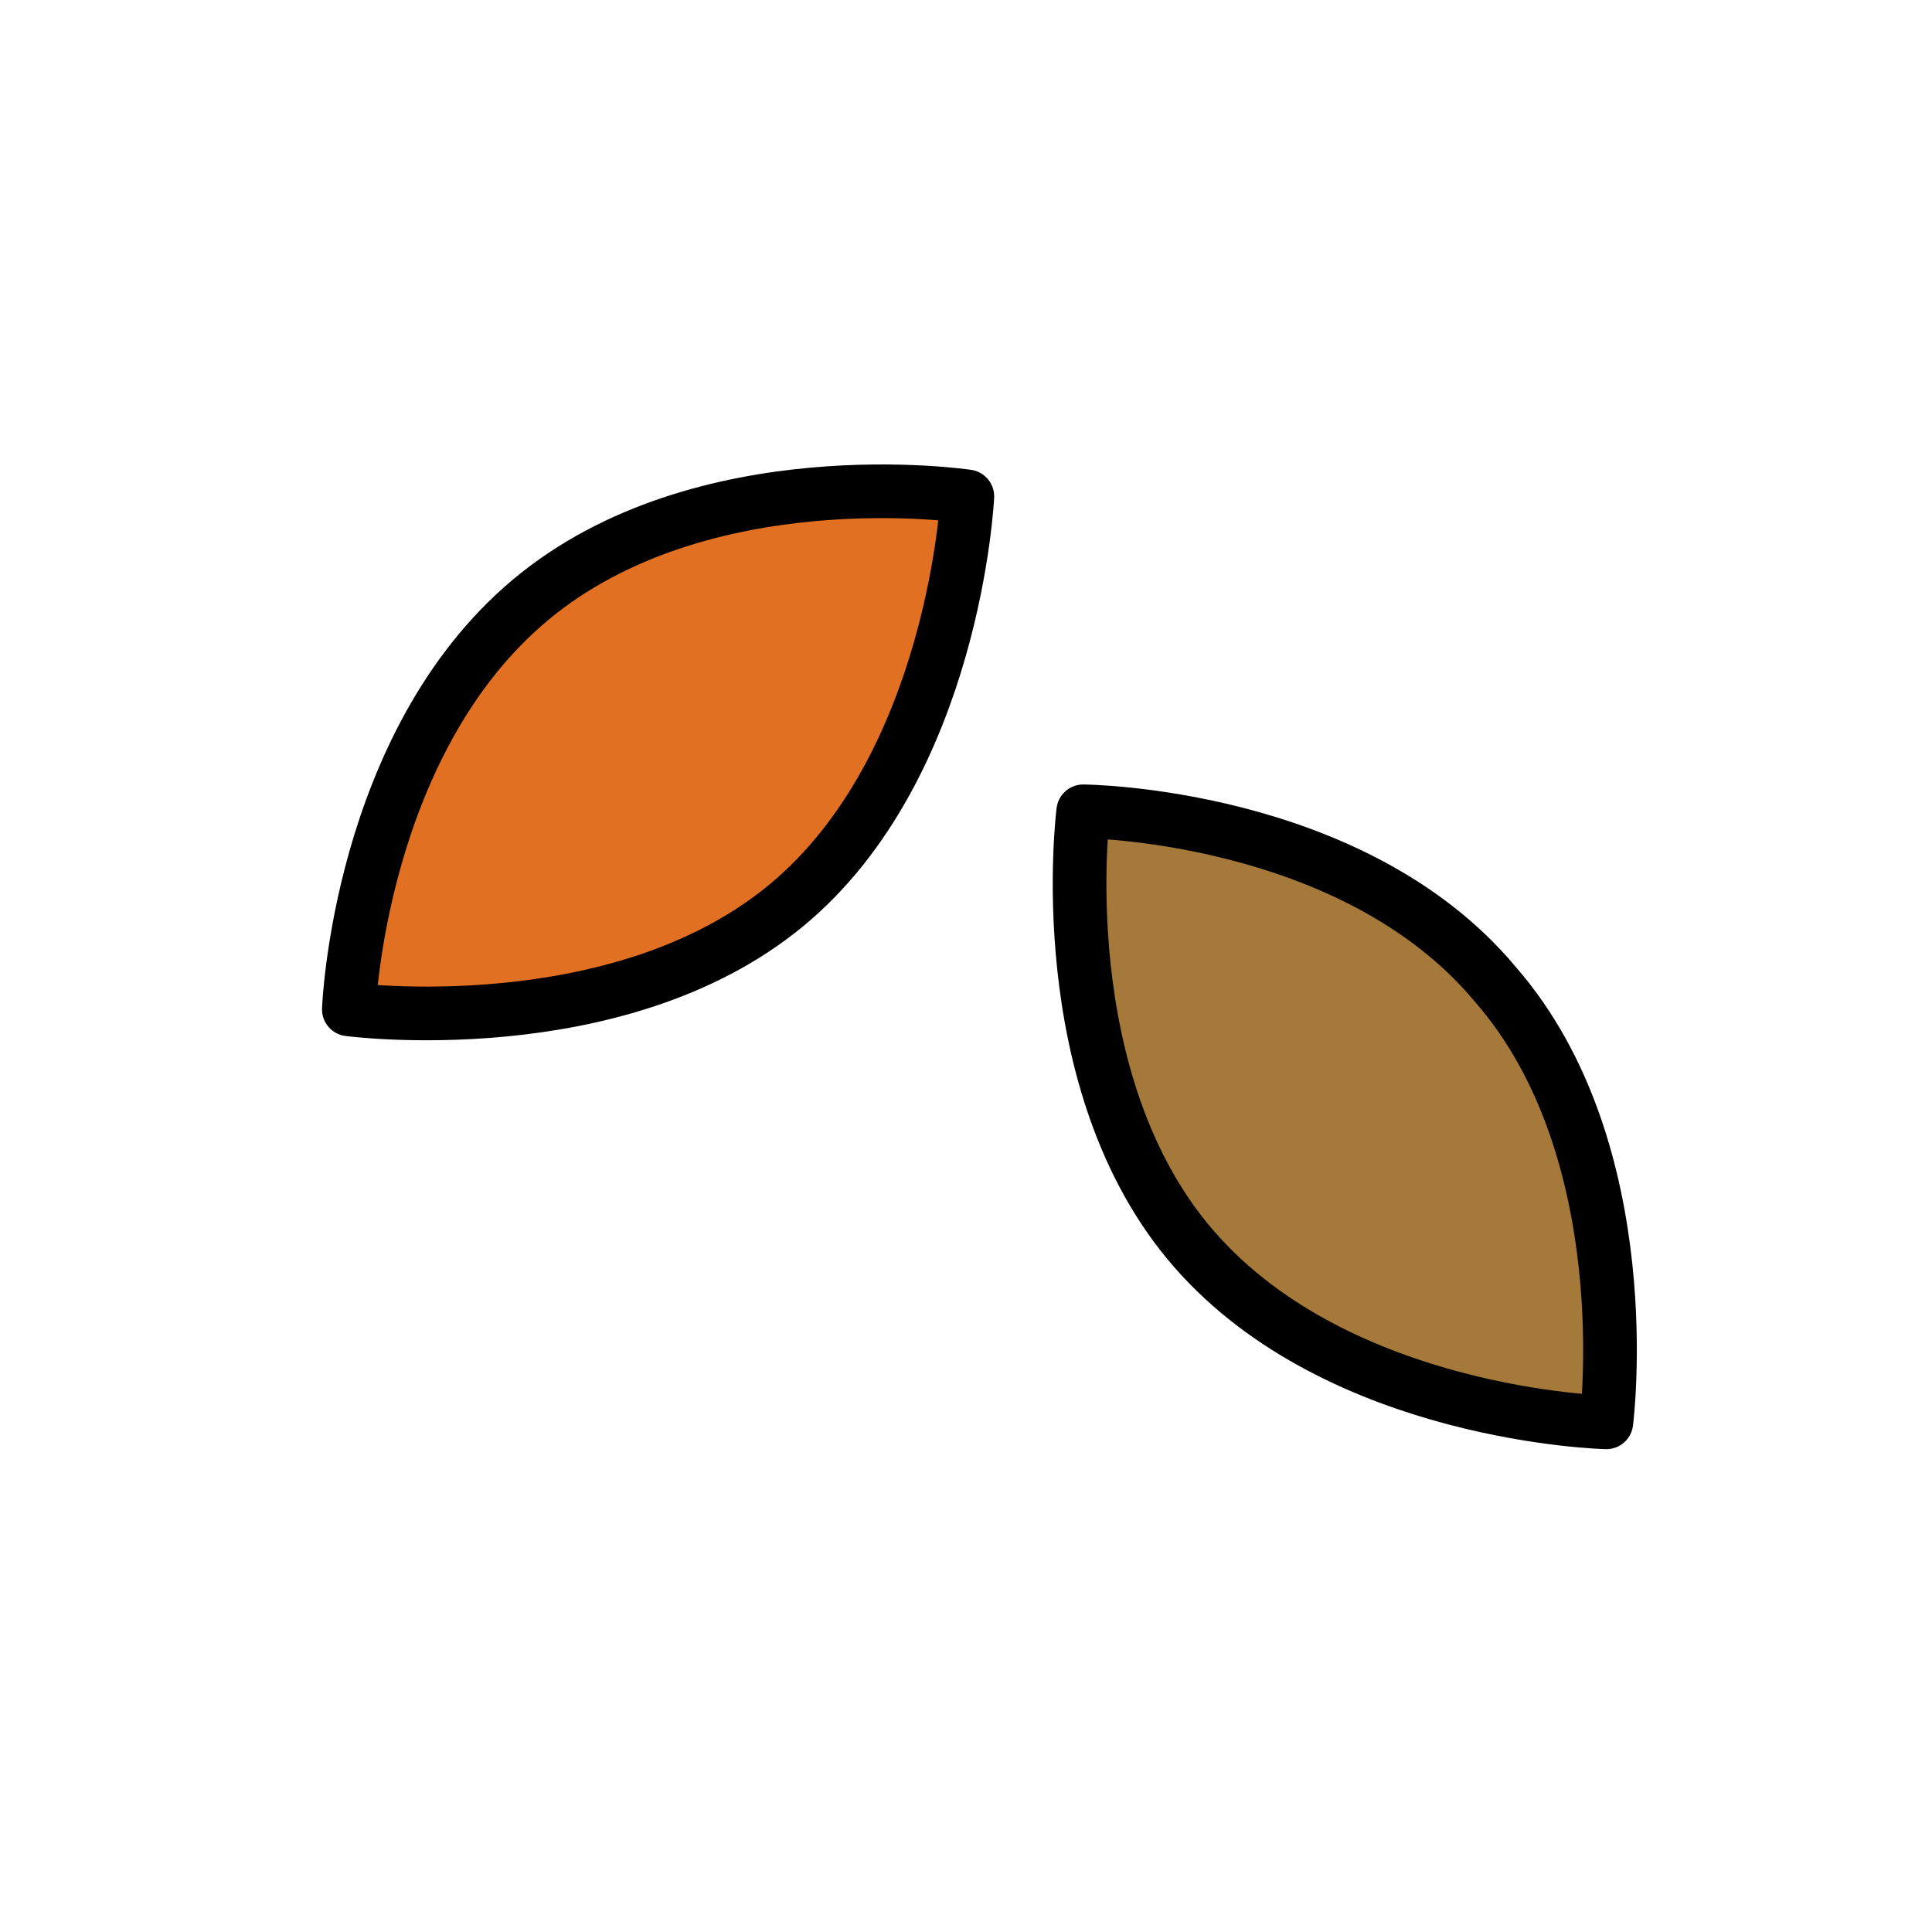
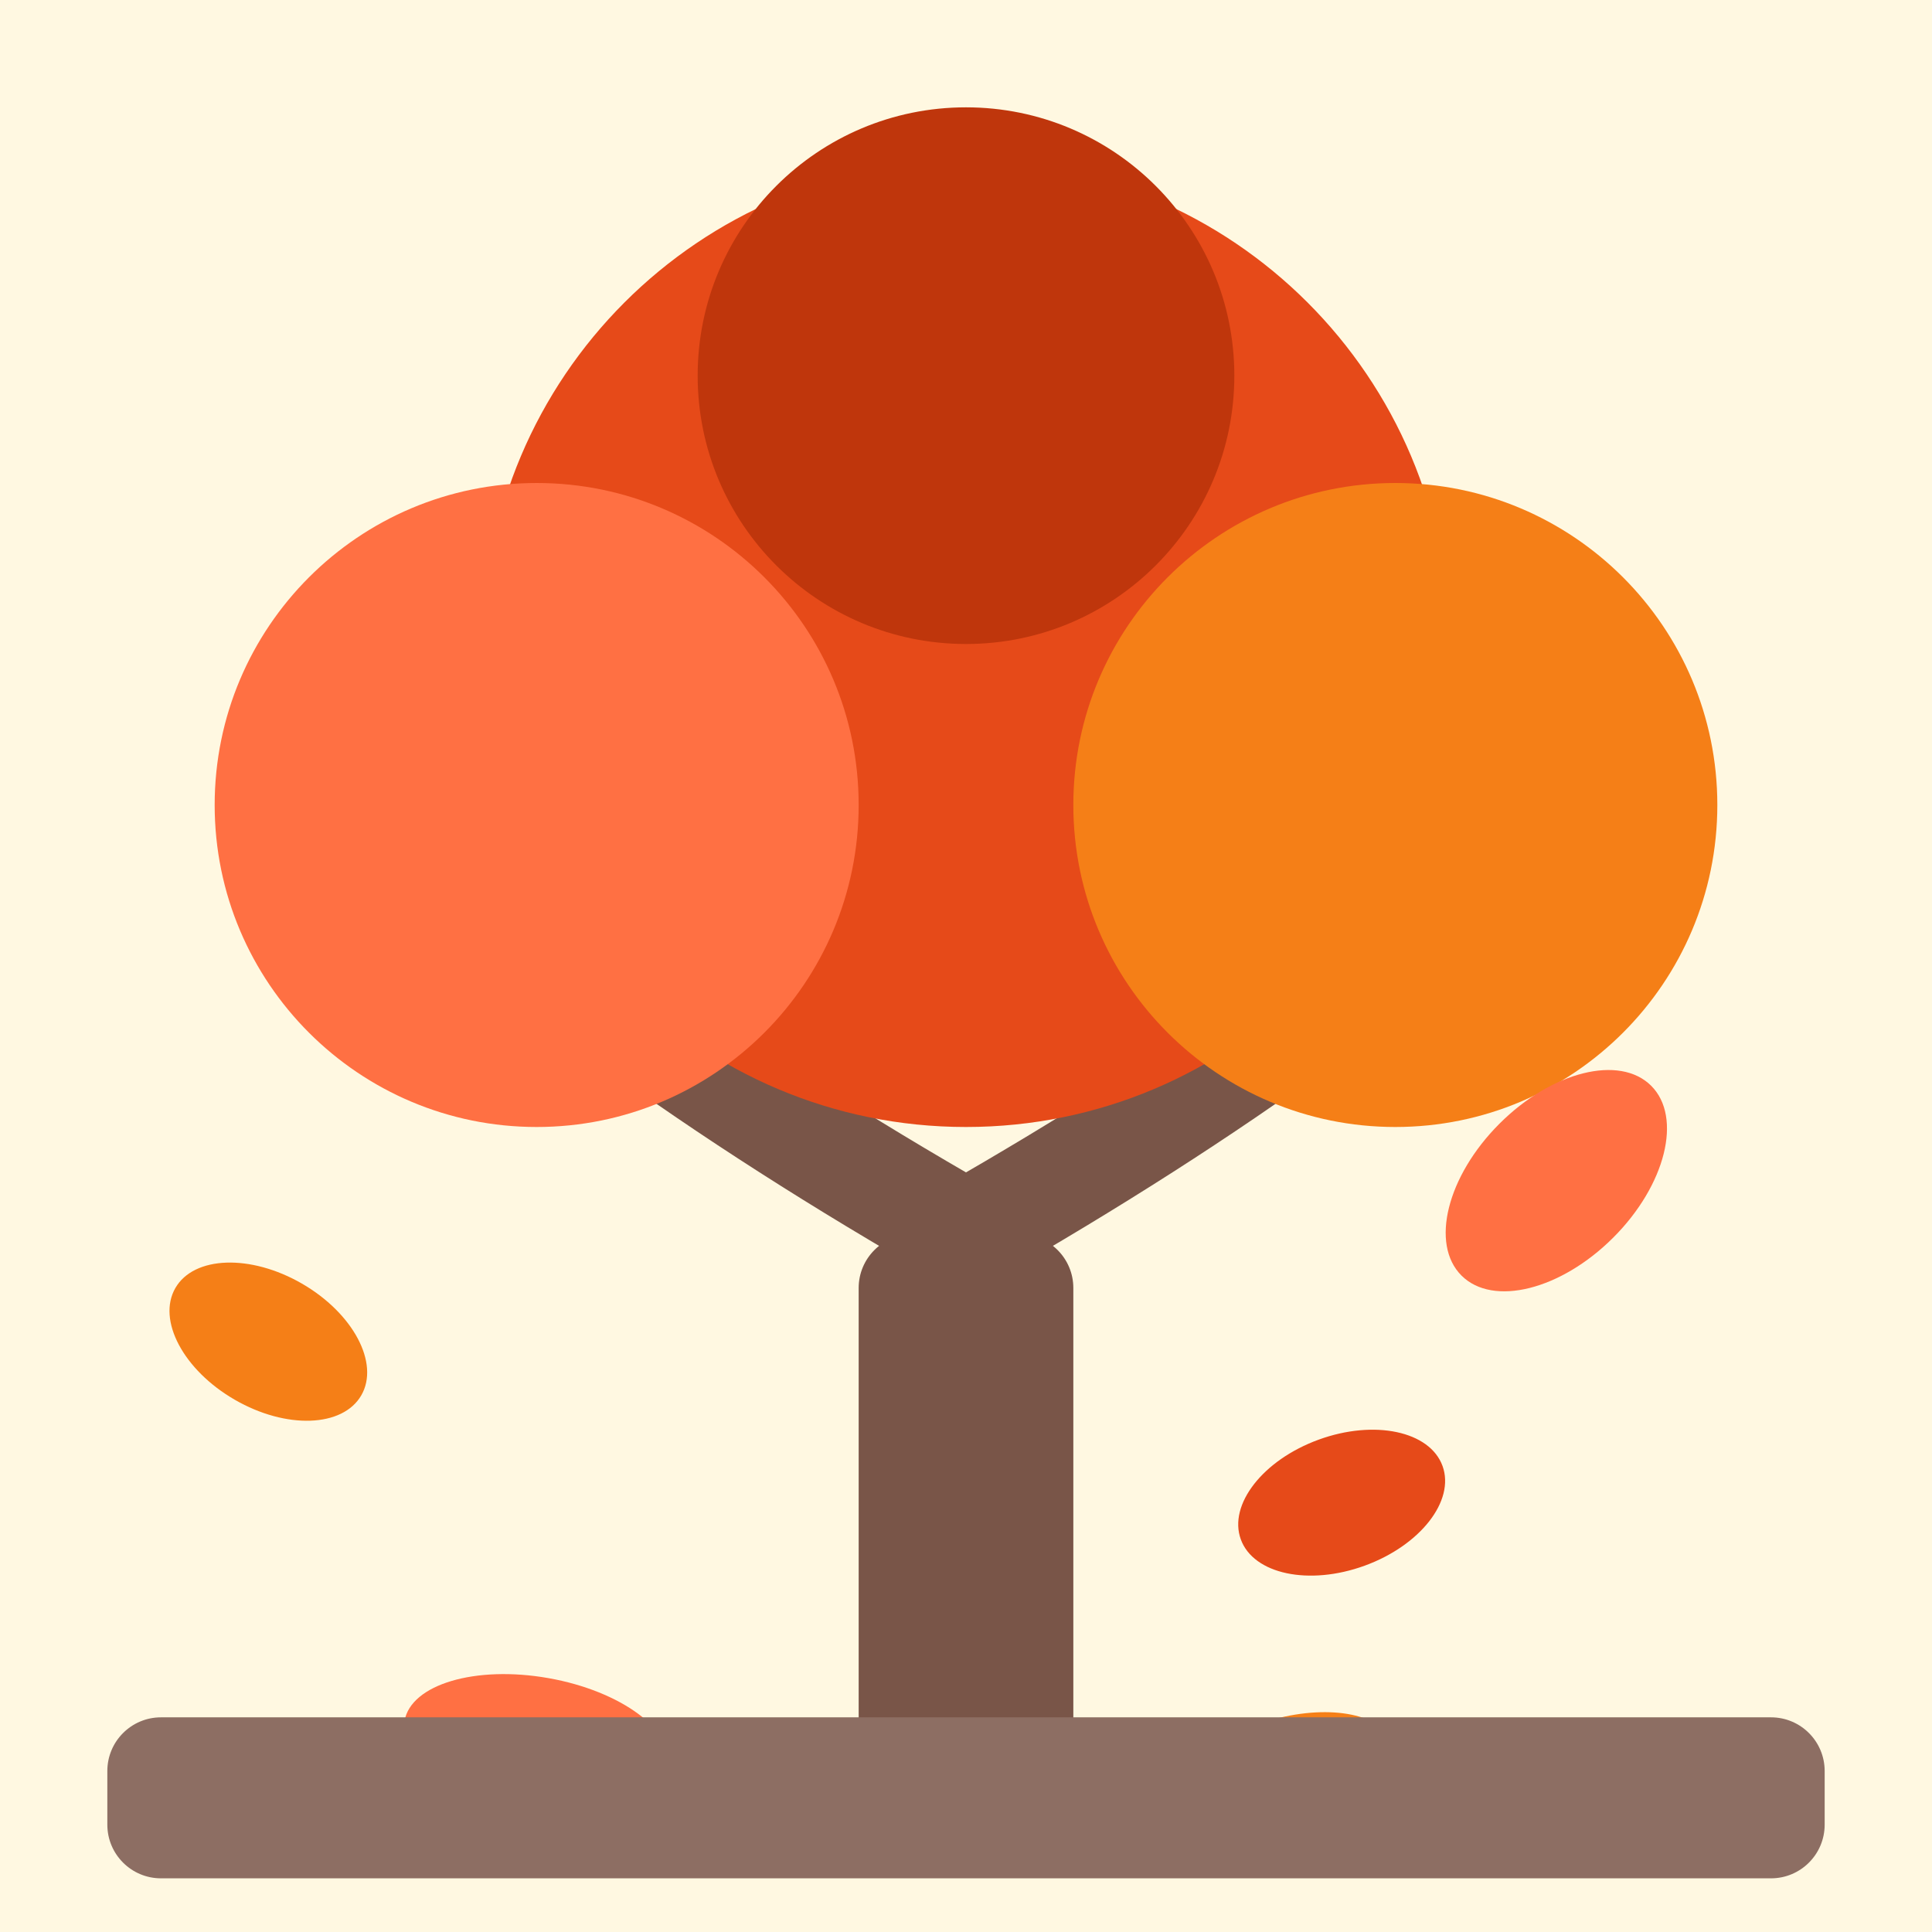
- <svg xmlns="http://www.w3.org/2000/svg" id="emoji" viewBox="0 0 72 72">
-   <g id="color">
-     <path fill="#a57939" d="M55.732,36.689c5.432,6.231,4.132,16.317,4.132,16.317s-9.931-.223-15.363-6.454-4.132-16.317-4.132-16.317S50.415,30.304,55.732,36.689Z" />
-     <path fill="#e27022" d="M19.762,22.361C26.154,17.008,36.05,18.5,36.05,18.5s-.47,10.065-6.762,15.254S13,37.616,13,37.616,13.37,27.716,19.762,22.361Z" />
-   </g>
-   <g id="line">
-     <path fill="none" stroke="#000" stroke-linecap="round" stroke-linejoin="round" stroke-width="2" d="M19.762,22.361C26.154,17.008,36.05,18.5,36.05,18.5s-.47,10.065-6.762,15.254S13,37.616,13,37.616,13.37,27.716,19.762,22.361Z" />
-     <path fill="none" stroke="#000" stroke-linecap="round" stroke-linejoin="round" stroke-width="2" d="M55.732,36.689c5.432,6.231,4.132,16.317,4.132,16.317s-9.931-.223-15.363-6.454-4.132-16.317-4.132-16.317S50.415,30.304,55.732,36.689Z" />
-   </g>
+ <svg xmlns="http://www.w3.org/2000/svg" viewBox="0 0 72 72">
+   <rect width="72" height="72" fill="#FFF8E1" />
+   <rect x="32" y="46" width="8" height="20" rx="2" fill="#795548" />
+   <path d="M36 46 Q22 38 14 30" stroke="#795548" stroke-width="4" fill="none" stroke-linecap="round" />
+   <path d="M36 46 Q50 38 58 30" stroke="#795548" stroke-width="4" fill="none" stroke-linecap="round" />
+   <path d="M36 40 Q28 32 24 24" stroke="#795548" stroke-width="3" fill="none" stroke-linecap="round" />
+   <path d="M36 40 Q44 32 48 24" stroke="#795548" stroke-width="3" fill="none" stroke-linecap="round" />
+   <circle cx="36" cy="24" r="18" fill="#E64A19" />
+   <circle cx="20" cy="30" r="12" fill="#FF7043" />
+   <circle cx="52" cy="30" r="12" fill="#F57F17" />
+   <circle cx="36" cy="14" r="10" fill="#BF360C" />
+   <ellipse cx="58" cy="44" rx="5" ry="3" fill="#FF7043" transform="rotate(-45 58 44)" />
+   <ellipse cx="10" cy="50" rx="4" ry="2.5" fill="#F57F17" transform="rotate(30 10 50)" />
+   <ellipse cx="50" cy="56" rx="4" ry="2.5" fill="#E64A19" transform="rotate(-20 50 56)" />
+   <ellipse cx="20" cy="65" rx="5" ry="2.5" fill="#FF7043" transform="rotate(10 20 65)" />
+   <ellipse cx="48" cy="66" rx="4" ry="2" fill="#F57F17" transform="rotate(-15 48 66)" />
+   <rect x="4" y="64" width="64" height="6" rx="2" fill="#8D6E63" />
</svg>
